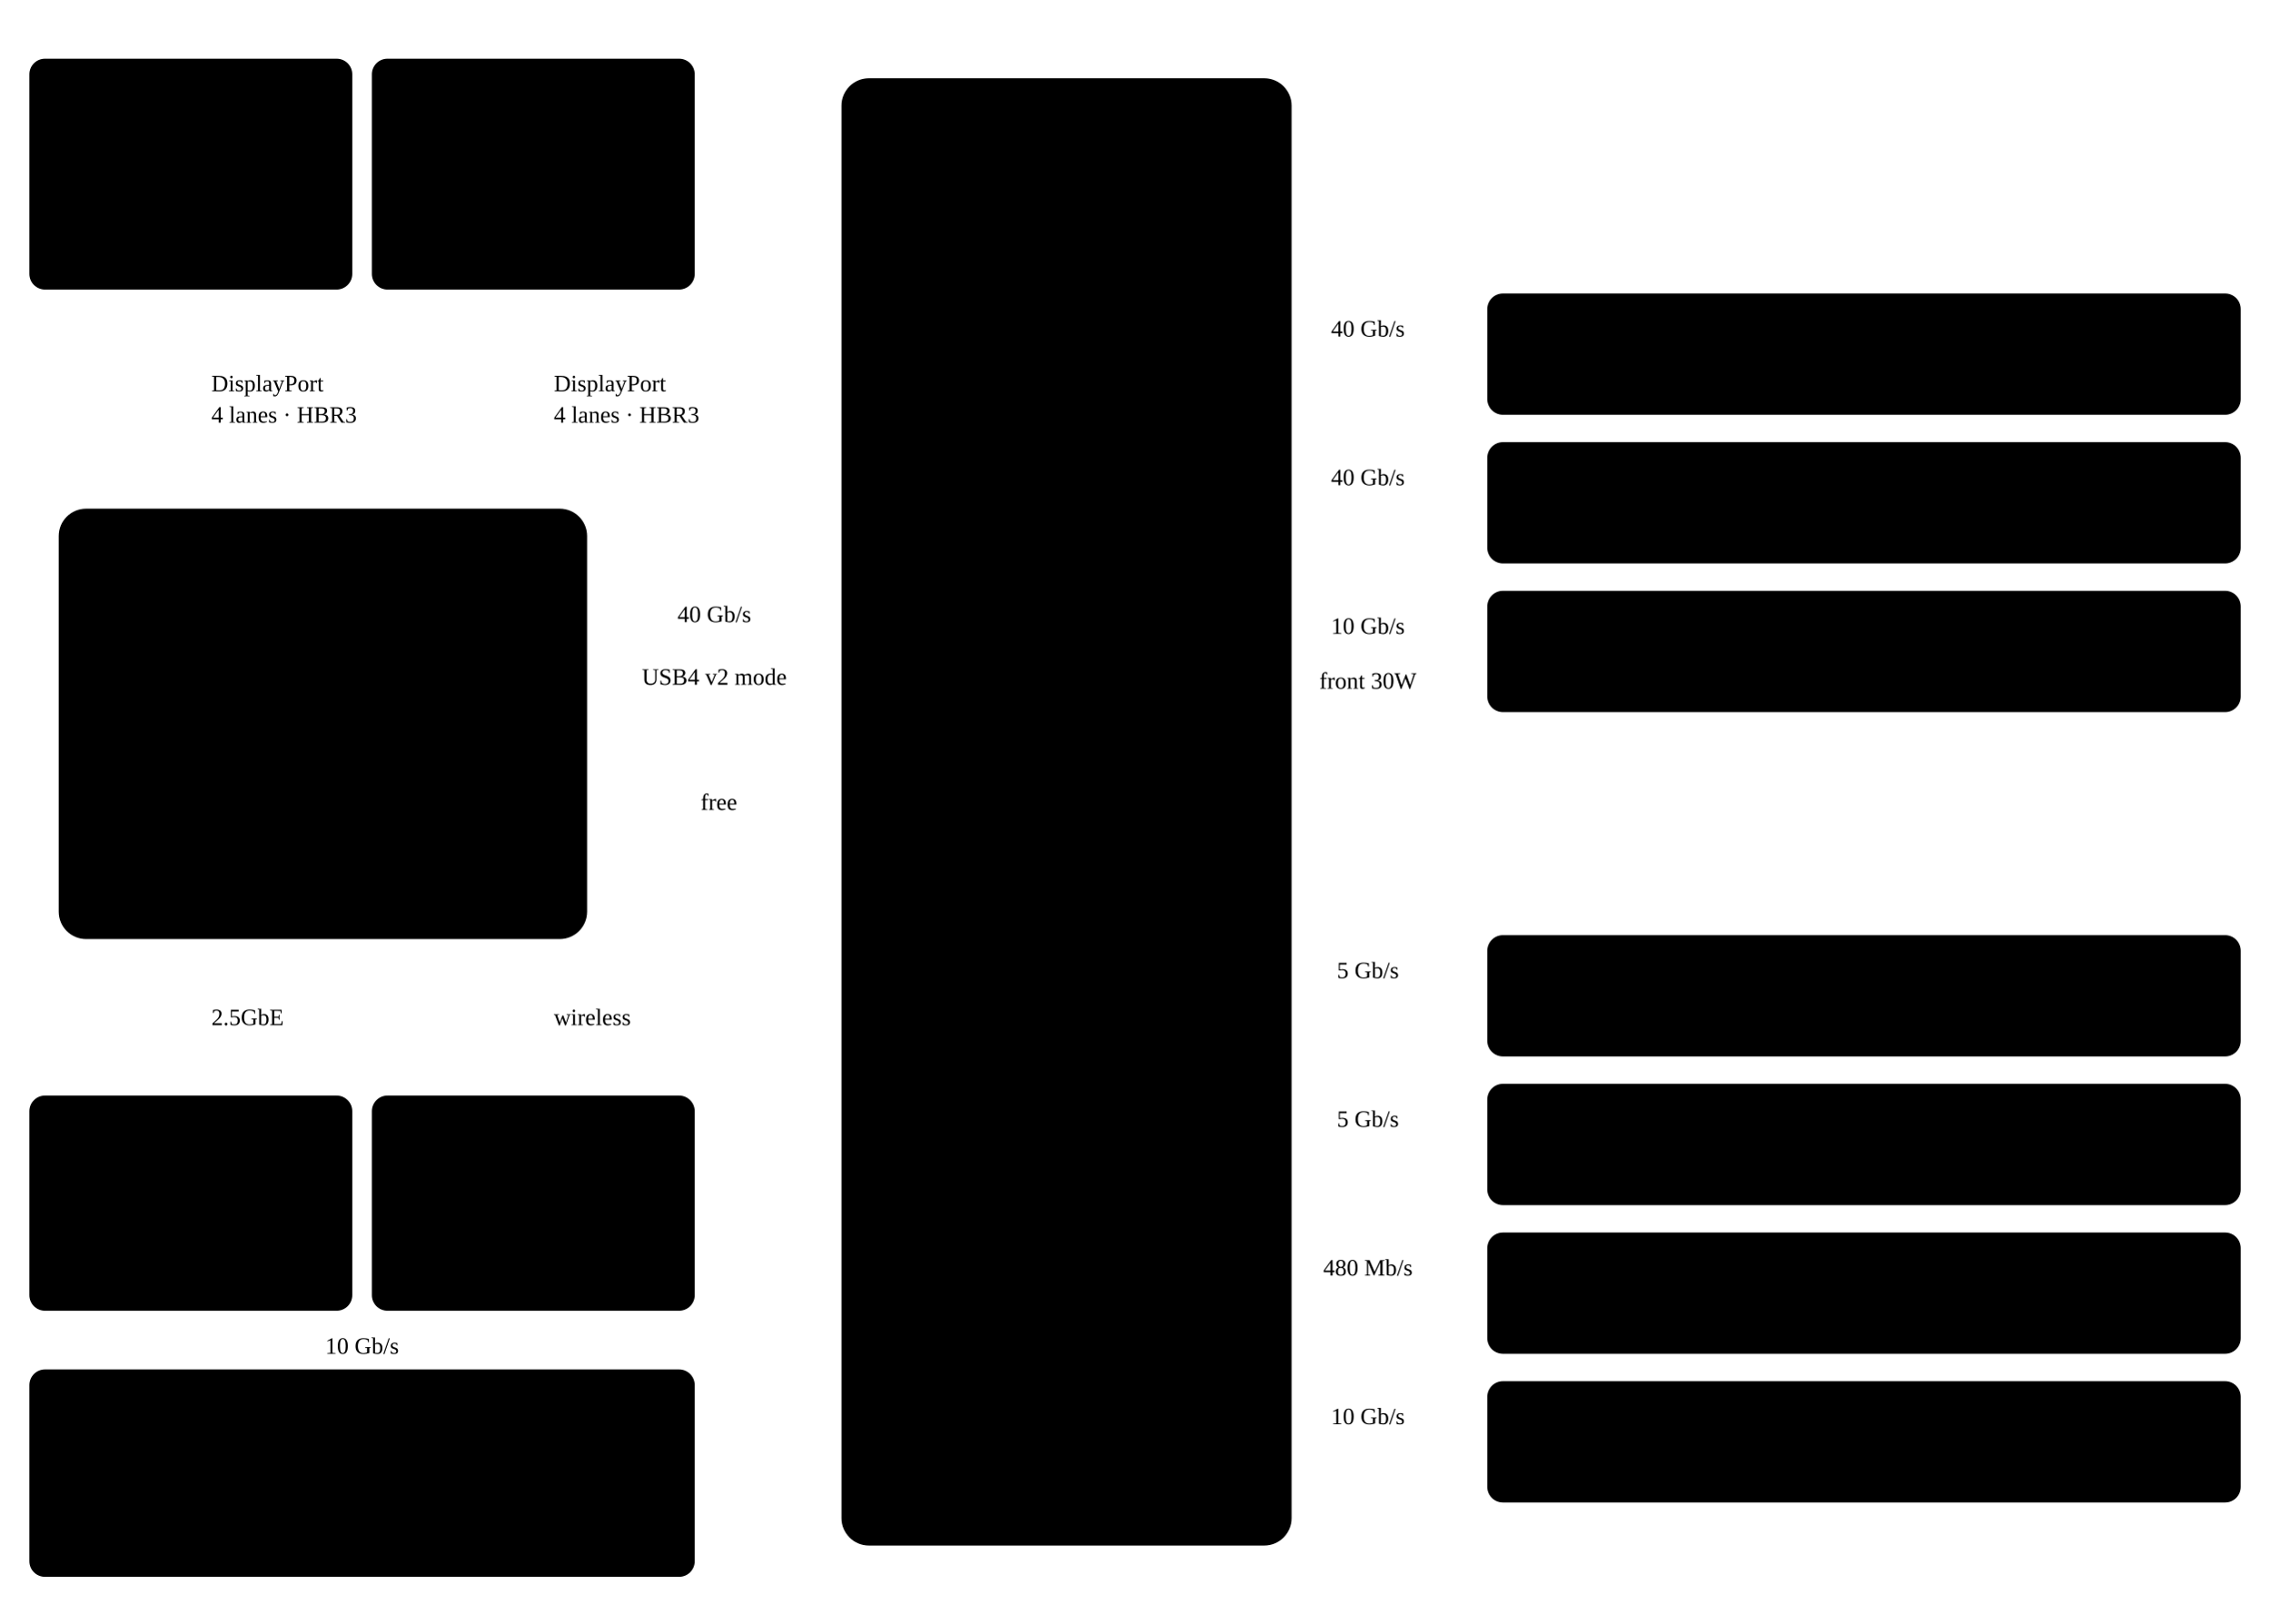
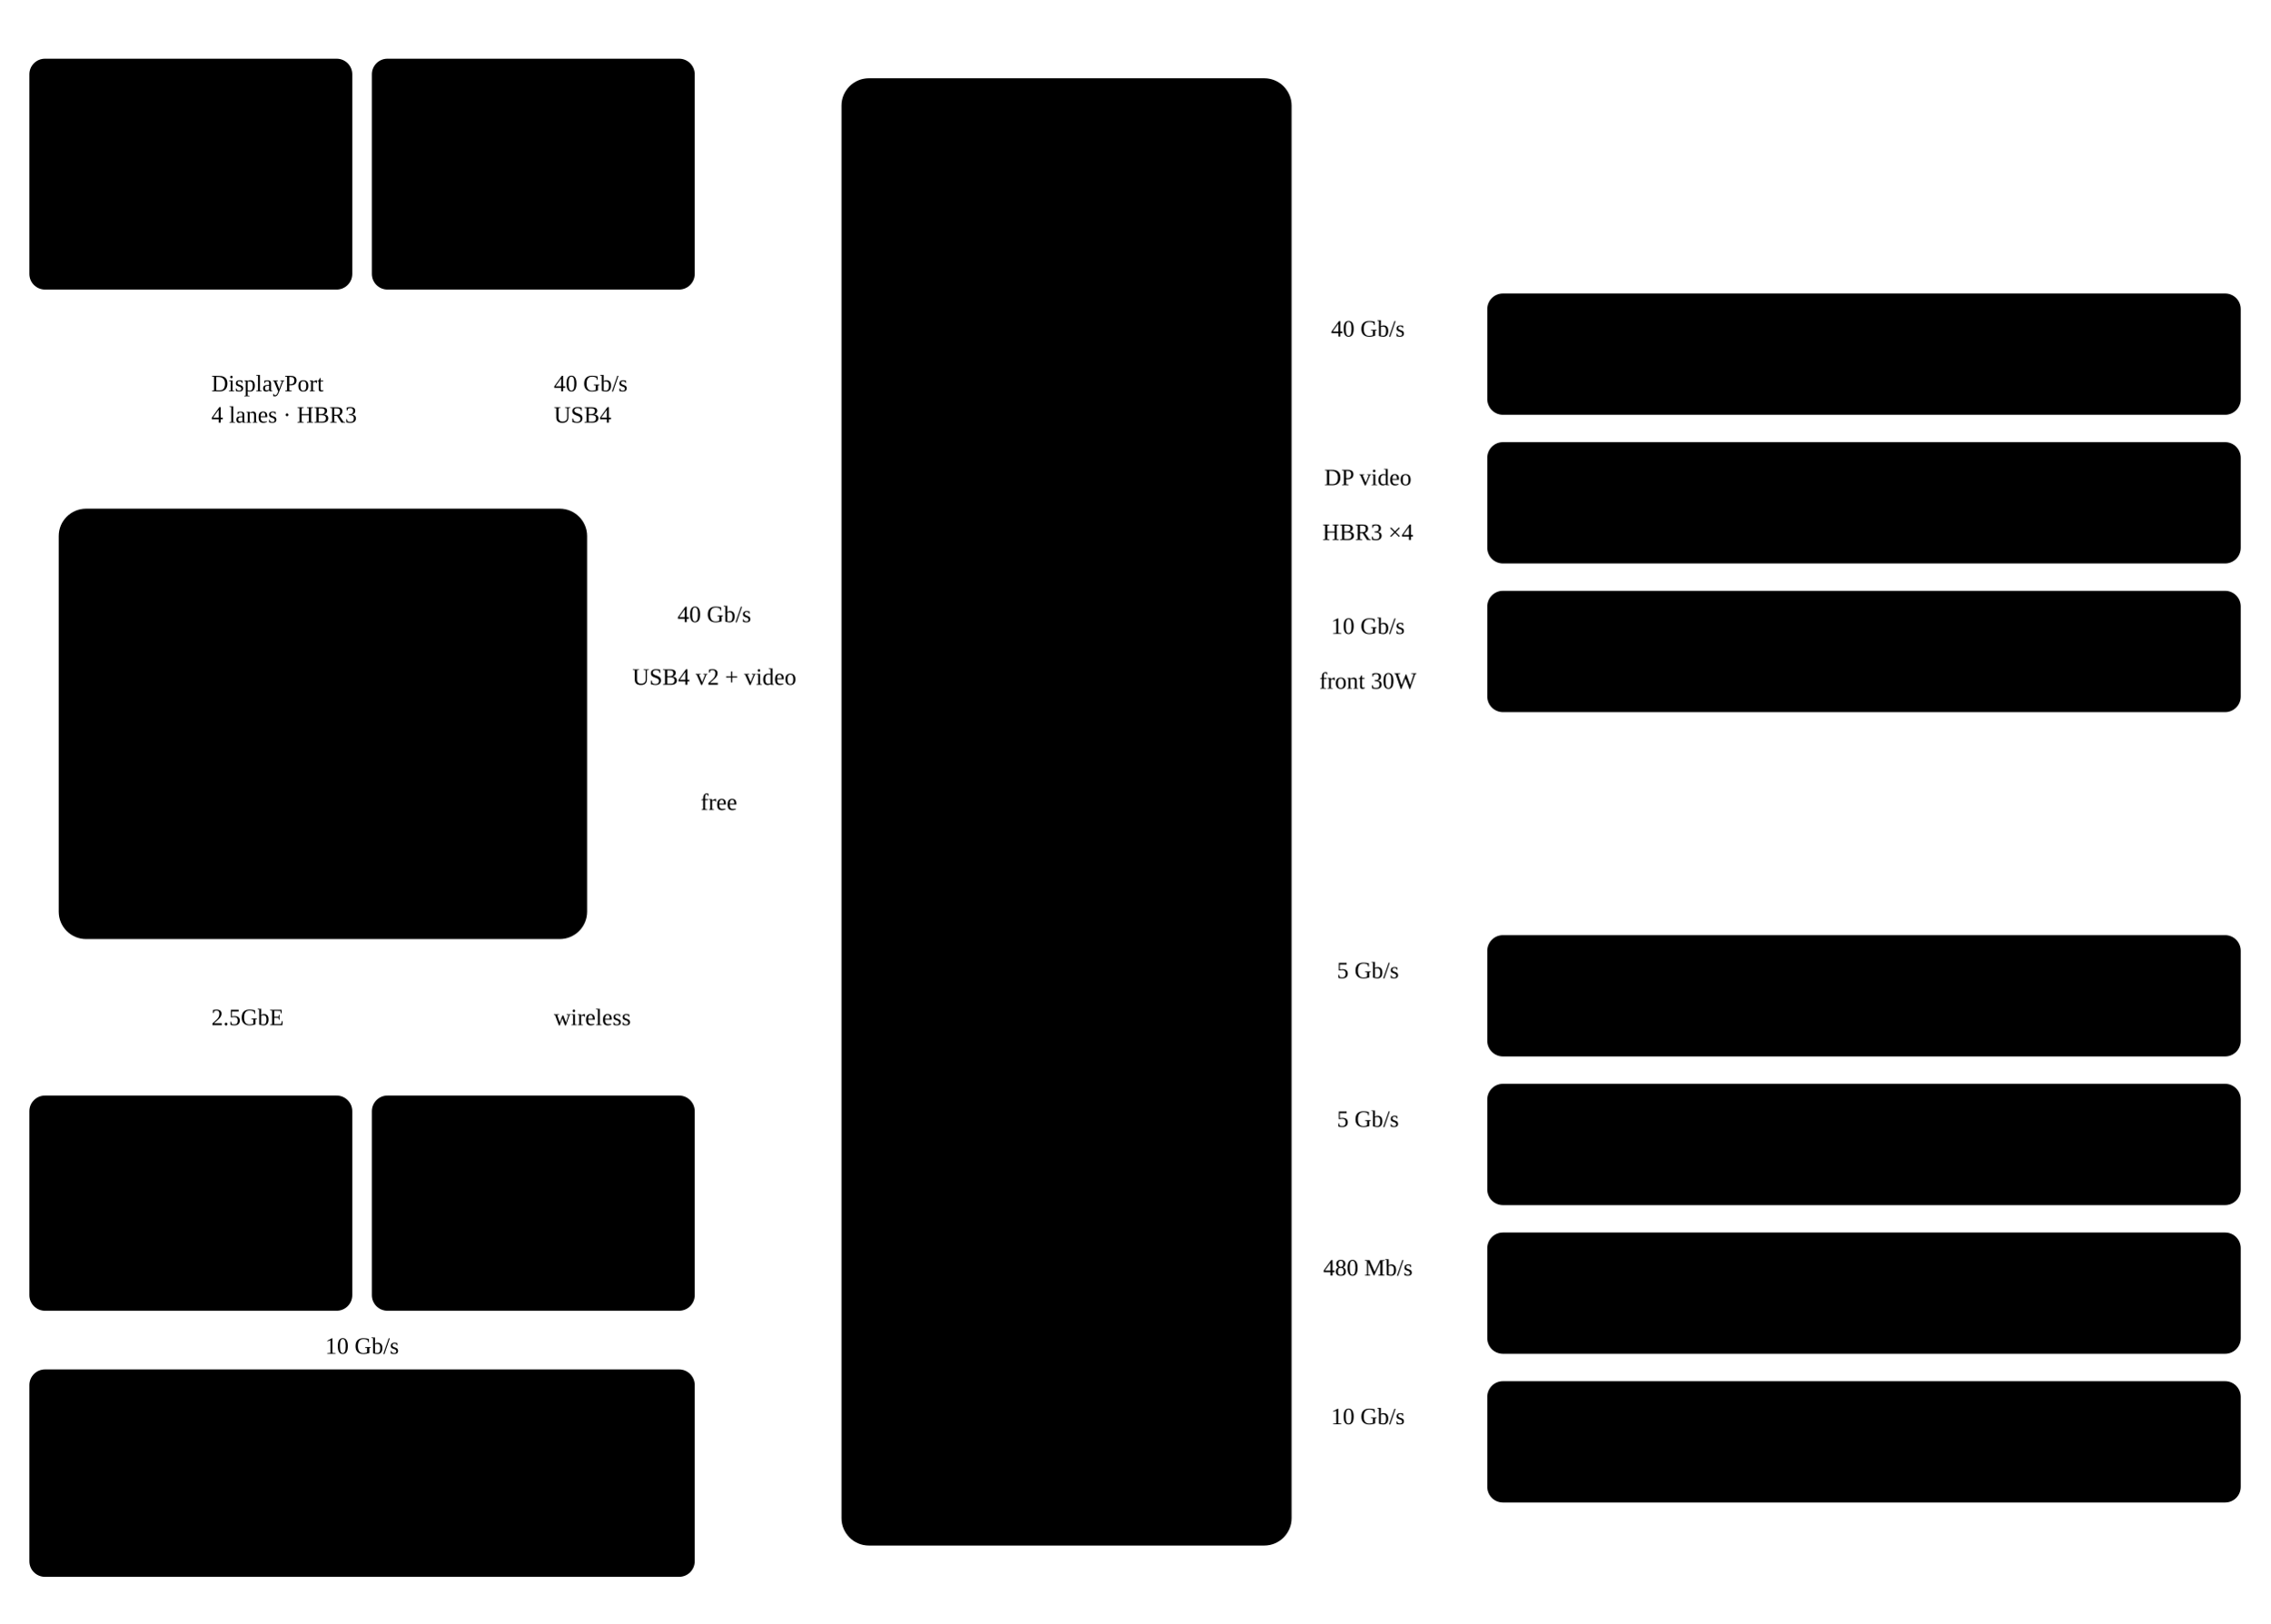
<svg viewBox="0 0 1160 830" role="img" aria-labelledby="dgT">
  <line x1="97" y1="260" x2="97" y2="148" class="ln l-dp" />
  <text x="108" y="200" class="lbl c-dp">DisplayPort</text>
  <text x="108" y="216" class="lbl2">4 lanes · HBR3</text>
-   <line x1="272" y1="260" x2="272" y2="148" class="ln l-dp" />
-   <text x="283" y="200" class="lbl c-dp">DisplayPort</text>
-   <text x="283" y="216" class="lbl2">4 lanes · HBR3</text>
+   <line x1="272" y1="260" x2="272" y2="148" class="ln l-tb" />
+   <text x="283" y="200" class="lbl c-tb">40 Gb/s</text>
+   <text x="283" y="216" class="lbl2">USB4</text>
  <line x1="300" y1="330" x2="430" y2="330" class="ln l-tb" />
  <text x="365" y="318" class="lbl c-tb" text-anchor="middle">40 Gb/s</text>
-   <text x="365" y="350" class="lbl2" text-anchor="middle">USB4 v2 mode</text>
+   <text x="365" y="350" class="lbl2" text-anchor="middle">USB4 v2 + video</text>
  <line x1="300" y1="410" x2="352" y2="410" class="ln l-free" />
  <text x="358" y="414" class="lbl2">free</text>
  <line x1="97" y1="480" x2="97" y2="560" class="ln l-net" />
  <text x="108" y="524" class="lbl c-net">2.5GbE</text>
  <line x1="272" y1="480" x2="272" y2="560" class="ln l-air" />
  <text x="283" y="524" class="lbl c-mut">wireless</text>
  <line x1="185" y1="480" x2="185" y2="700" class="ln l-u10" />
  <text x="185" y="692" class="lbl c-u10" text-anchor="middle">10 Gb/s</text>
  <line x1="638" y1="181" x2="760" y2="181" class="ln l-tb" />
  <text x="699" y="172" class="lbl c-tb" text-anchor="middle">40 Gb/s</text>
-   <line x1="638" y1="257" x2="760" y2="257" class="ln l-tb" />
-   <text x="699" y="248" class="lbl c-tb" text-anchor="middle">40 Gb/s</text>
+   <line x1="638" y1="257" x2="760" y2="257" class="ln l-dp" />
+   <text x="699" y="248" class="lbl c-dp" text-anchor="middle">DP video</text>
+   <text x="699" y="276" class="lbl2" text-anchor="middle">HBR3 ×4</text>
  <line x1="638" y1="333" x2="760" y2="333" class="ln l-u10" />
  <text x="699" y="324" class="lbl c-u10" text-anchor="middle">10 Gb/s</text>
  <text x="699" y="352" class="lbl2" text-anchor="middle">front 30W</text>
  <line x1="638" y1="509" x2="760" y2="509" class="ln l-u5" />
  <text x="699" y="500" class="lbl c-u5" text-anchor="middle">5 Gb/s</text>
  <line x1="638" y1="585" x2="760" y2="585" class="ln l-u5" />
  <text x="699" y="576" class="lbl c-u5" text-anchor="middle">5 Gb/s</text>
  <line x1="638" y1="661" x2="760" y2="661" class="ln l-u2" />
  <text x="699" y="652" class="lbl c-u2" text-anchor="middle">480 Mb/s</text>
  <line x1="638" y1="737" x2="760" y2="737" class="ln l-u10" />
  <text x="699" y="728" class="lbl c-u10" text-anchor="middle">10 Gb/s</text>
  <rect x="15" y="30" width="165" height="118" rx="8" class="node" />
-   <text x="28" y="56" class="t1">KTC H24T7</text>
-   <text x="28" y="76" class="t2">Main · 24in 1440p IPS</text>
-   <text x="28" y="94" class="t2">2560×1440 @ 180Hz</text>
-   <text x="28" y="112" class="t2">HiDPI, 5K backing, VRR</text>
+   <text x="28" y="56" class="t1">KTC H24T7 #2</text>
+   <text x="28" y="76" class="t2">Second (left) · 1440p</text>
+   <text x="28" y="94" class="t2">180Hz, VRR</text>
+   <text x="28" y="112" class="t2">Looks like 2048×1152</text>
  <text x="28" y="132" class="tm">USB-C→DP cable</text>
  <rect x="190" y="30" width="165" height="118" rx="8" class="node" />
-   <text x="203" y="56" class="t1">KTC H24T7 #2</text>
-   <text x="203" y="76" class="t2">Second · 24in 1440p IPS</text>
-   <text x="203" y="94" class="t2">2560×1440 @ 180Hz</text>
-   <text x="203" y="112" class="t2">HiDPI, 5K backing, VRR</text>
-   <text x="203" y="132" class="tm">USB-C→DP cable</text>
+   <text x="203" y="56" class="t1">DATA · 990 PRO</text>
+   <text x="203" y="76" class="t2">Samsung 1TB · Gen4 x4</text>
+   <text x="203" y="94" class="t2">Mokin, ASMedia 246x</text>
+   <text x="203" y="112" class="t2">Straight into the mini</text>
+   <text x="203" y="132" class="tm">powered by the mini</text>
  <rect x="30" y="260" width="270" height="220" rx="14" class="node mini" />
  <text x="97" y="278" class="tag" text-anchor="middle">TB R1</text>
  <text x="272" y="278" class="tag" text-anchor="middle">TB R4</text>
  <text x="290" y="334" class="tag" text-anchor="end">TB R2</text>
  <text x="290" y="414" class="tag" text-anchor="end">HDMI</text>
  <text x="48" y="320" class="t-big">Mac mini</text>
  <text x="48" y="342" class="t2">M6 · Mac18,5 · 16GB</text>
  <text x="48" y="384" class="t2">Internal 512GB SSD</text>
  <text x="48" y="402" class="t2">Front USB-C: 1 used, 1 free</text>
  <text x="97" y="470" class="tag" text-anchor="middle">en0</text>
  <text x="185" y="470" class="tag" text-anchor="middle">USB-C</text>
  <text x="272" y="470" class="tag" text-anchor="middle">en1 · BT</text>
  <rect x="15" y="560" width="165" height="110" rx="8" class="node" />
  <text x="28" y="586" class="t1">Home network</text>
  <text x="28" y="606" class="t2">ACASIS 2.5GbE switch</text>
  <text x="28" y="624" class="t2">2.5 Gb/s full duplex</text>
  <text x="28" y="650" class="tm">wired · default route</text>
  <rect x="190" y="560" width="165" height="110" rx="8" class="node" />
  <text x="203" y="586" class="t1">Wireless</text>
-   <text x="203" y="606" class="t2">Wi-Fi 7 · 5GHz · 80MHz</text>
+   <text x="203" y="606" class="t2">Wi-Fi 7 · 6GHz · 160MHz</text>
  <text x="203" y="624" class="t2">MX Keys S keyboard</text>
  <text x="203" y="642" class="t2">MX Anywhere 3S mouse</text>
  <rect x="15" y="700" width="340" height="106" rx="8" class="node" />
  <text x="28" y="726" class="t1">WD Green SN350 2TB · SSD BACKUP</text>
  <text x="28" y="746" class="t2">Time Machine · holds a backup of Media</text>
  <text x="28" y="764" class="t2">UGREEN USB enclosure · Realtek RTL9210</text>
  <text x="28" y="790" class="tm">mini front USB-C · outside the dock</text>
  <rect x="430" y="40" width="230" height="750" rx="14" class="node dock" />
  <text x="448" y="72" class="t-big" style="font-size:18px">Wavlink WL-UTD58</text>
  <text x="448" y="94" class="t2">Thunderbolt 5 dock</text>
  <text x="448" y="112" class="t2">Self-powered</text>
  <text x="448" y="130" class="tm">firmware 64.64</text>
  <rect x="446" y="150" width="192" height="214" rx="8" class="sub" />
  <text x="460" y="176" class="t1">Thunderbolt ×3</text>
  <text x="460" y="196" class="t2">40 Gb/s each</text>
  <text x="460" y="214" class="t2">(TB5 ports, host is TB4)</text>
-   <text x="460" y="240" class="t2">Both Mokins: 15W ports</text>
-   <text x="460" y="258" class="t2"> </text>
+   <text x="460" y="240" class="t2">Media and the main KTC</text>
+   <text x="460" y="258" class="t2">Video caps writes: ~1.5 GB/s</text>
  <text x="460" y="290" class="t2">Front 30W port: iPad mini</text>
  <text x="460" y="308" class="t2">or iPhone, 30W charge + sync</text>
  <rect x="446" y="470" width="192" height="300" rx="8" class="sub" />
  <text x="460" y="496" class="t1">USB hub · 10 Gb/s</text>
  <text x="460" y="530" class="tm">Intel 8087:5787</text>
  <text x="460" y="546" class="tm">+ Parade hubs</text>
  <text x="460" y="616" class="t2">Shared by these four</text>
  <text x="460" y="634" class="t2">on one 10 Gb/s link</text>
  <rect x="760" y="150" width="385" height="62" rx="8" class="node" />
  <text x="774" y="176" class="t1">Crucial P310 2TB · Media</text>
  <text x="774" y="196" class="t2">Plex and Apple TV source · Mokin, ASMedia 246x · Gen4 x4</text>
  <rect x="760" y="226" width="385" height="62" rx="8" class="node" />
-   <text x="774" y="252" class="t1">Samsung 990 PRO 1TB · DATA</text>
-   <text x="774" y="272" class="t2">Mokin, ASMedia 246x · Gen4 x4 · 15W port</text>
+   <text x="774" y="252" class="t1">KTC H24T7 · main (right)</text>
+   <text x="774" y="272" class="t2">1440p @ 180Hz, VRR · looks like 2048×1152 · USB-C to DP cable</text>
  <rect x="760" y="302" width="385" height="62" rx="8" class="node" />
  <text x="774" y="328" class="t1">iPad mini / iPhone</text>
  <text x="774" y="348" class="t2">30W PD charging (15V/2A) · USB 3 over USB4 · 80 Gb/s cable</text>
  <rect x="760" y="706" width="385" height="62" rx="8" class="node" />
  <text x="774" y="732" class="t1">Scratch Disk · 512GB SSD</text>
  <text x="774" y="752" class="t2">Ugreen USB enclosure · Realtek RTL9210 · orange USB-A port</text>
  <rect x="760" y="478" width="385" height="62" rx="8" class="node" />
  <text x="774" y="504" class="t1">Backup · WD Elements 4TB HDD</text>
  <text x="774" y="524" class="t2">Time Machine · behind a Parade hub</text>
  <rect x="760" y="554" width="385" height="62" rx="8" class="node" />
  <text x="774" y="580" class="t1">Realtek 2.5G USB LAN</text>
  <text x="774" y="600" class="t2">RTL8156 · en12 · not in use</text>
  <rect x="760" y="630" width="385" height="62" rx="8" class="node" />
  <text x="774" y="656" class="t1">Blu-ray / DVD burner</text>
  <text x="774" y="676" class="t2">Matshita UJ260 · Initio slim-drive bridge</text>
</svg>
